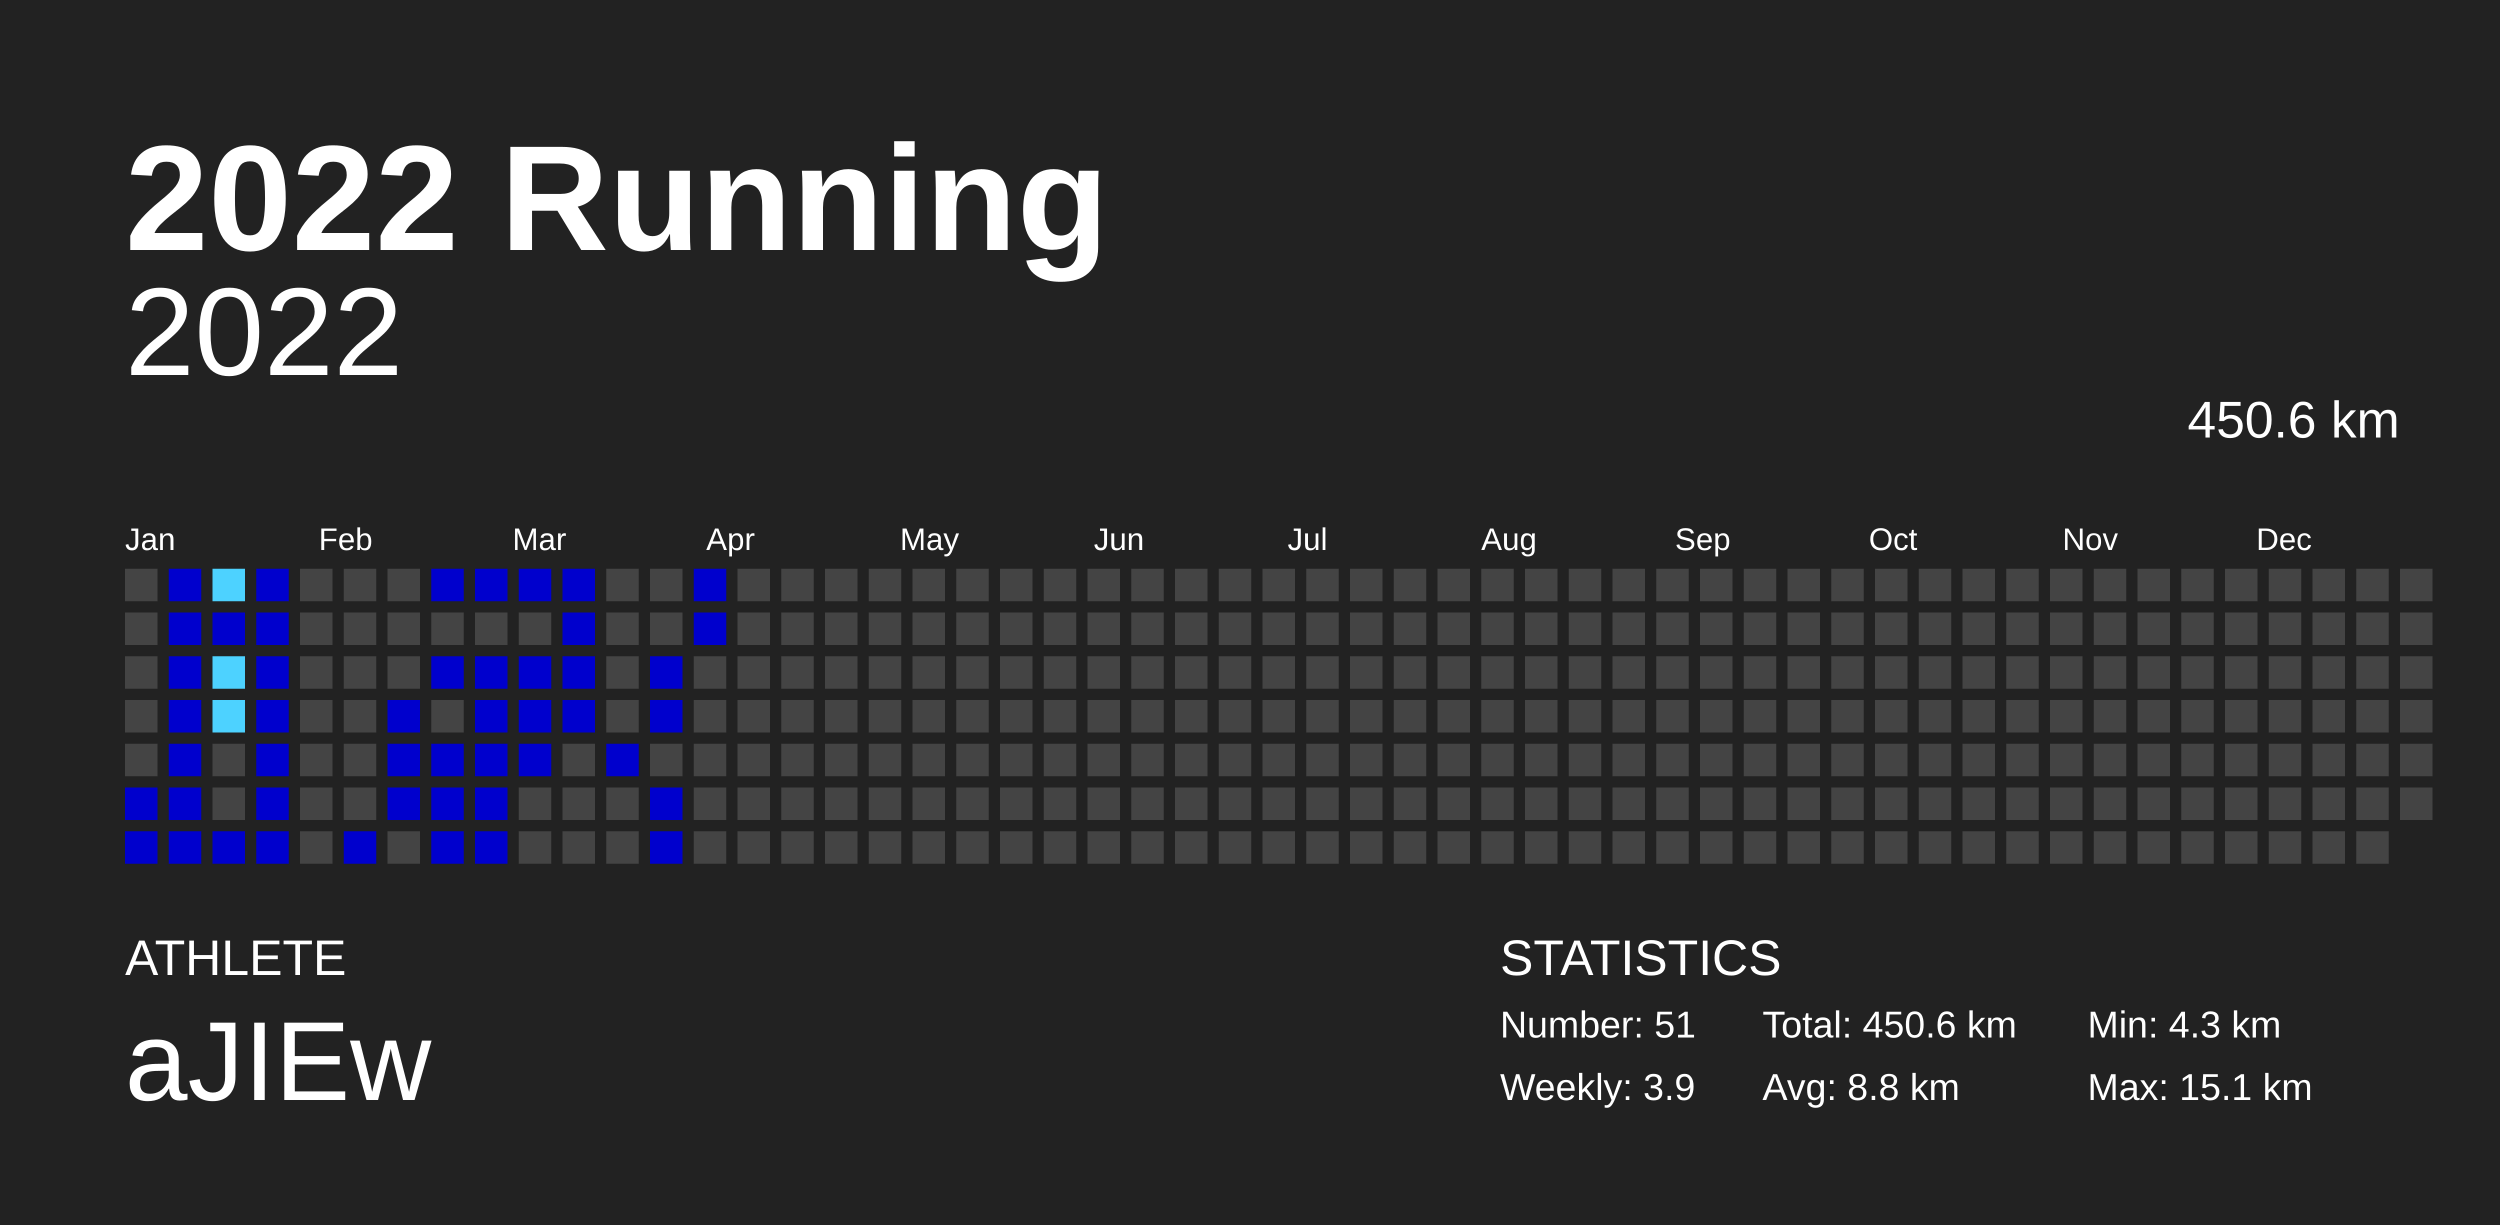
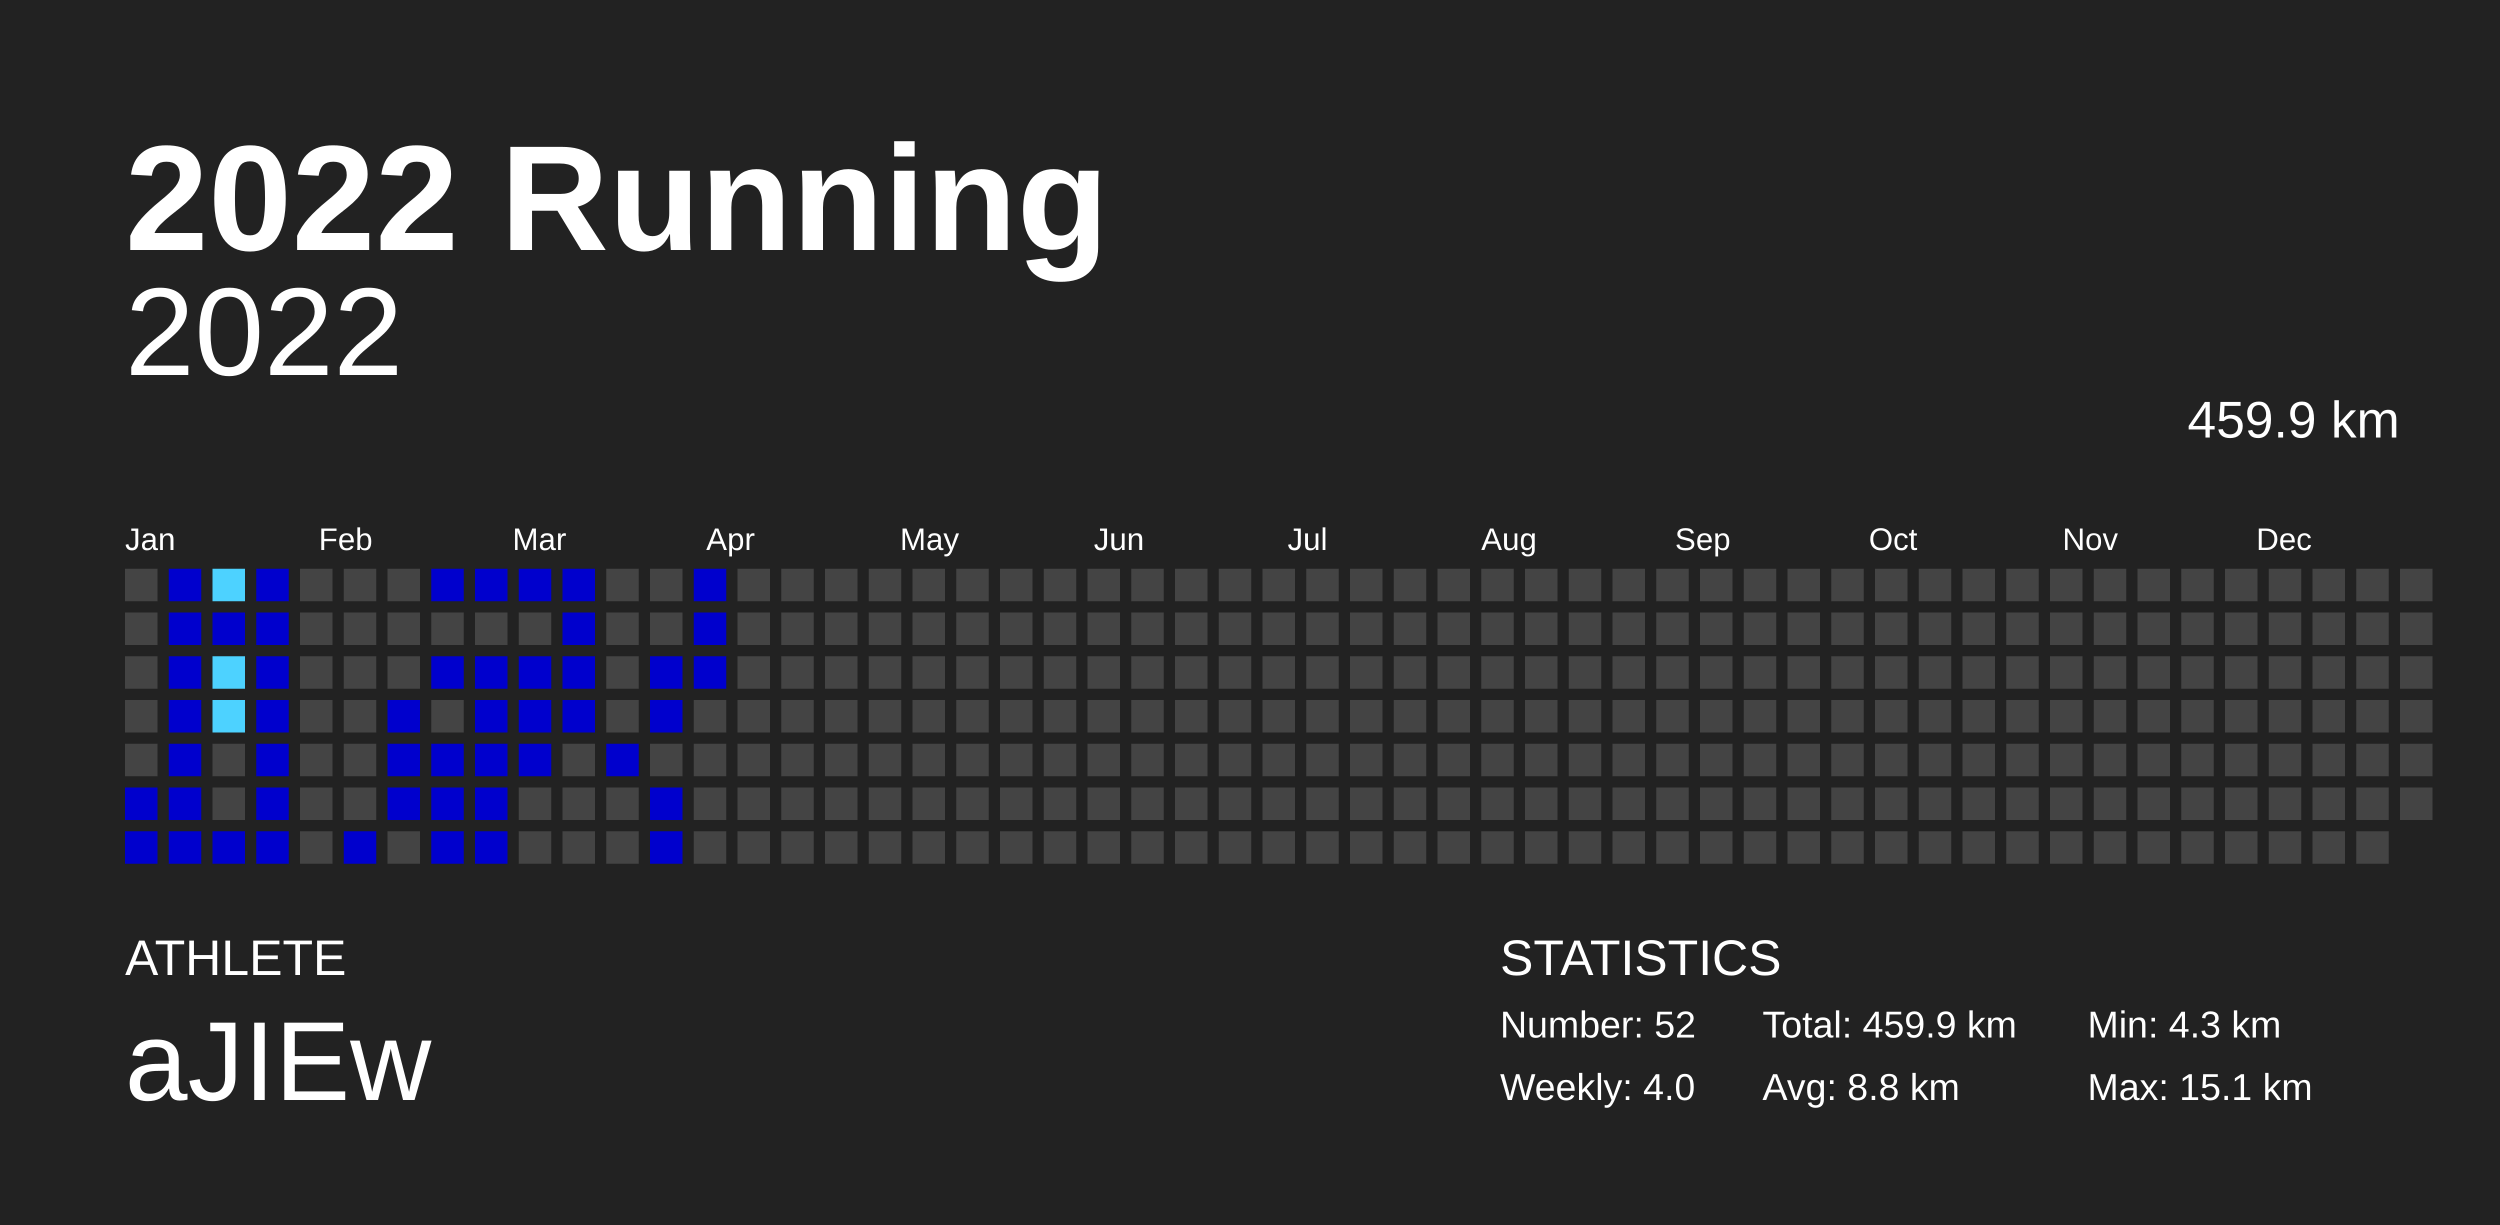
<svg xmlns="http://www.w3.org/2000/svg" baseProfile="full" height="98mm" version="1.1" viewBox="0,0,200,98" width="200mm">
  <defs />
  <rect fill="#222222" height="98" width="200" x="0" y="0" />
  <text fill="#FFFFFF" style="font-size:12px; font-family:Arial; font-weight:bold;" x="10" y="20">2022 Running</text>
  <text fill="#FFFFFF" style="font-size:4px; font-family:Arial" x="10" y="78">ATHLETE</text>
  <text fill="#FFFFFF" style="font-size:9px; font-family:Arial" x="10" y="88">aJIEw</text>
  <text fill="#FFFFFF" style="font-size:4px; font-family:Arial" x="120" y="78">STATISTICS</text>
-   <text fill="#FFFFFF" style="font-size:3px; font-family:Arial" x="120" y="83">Number: 51</text>
-   <text fill="#FFFFFF" style="font-size:3px; font-family:Arial" x="120" y="88">Weekly: 3.9</text>
-   <text fill="#FFFFFF" style="font-size:3px; font-family:Arial" x="141" y="83">Total: 450.6 km</text>
+   <text fill="#FFFFFF" style="font-size:3px; font-family:Arial" x="120" y="83">Number: 52</text>
+   <text fill="#FFFFFF" style="font-size:3px; font-family:Arial" x="120" y="88">Weekly: 4.0</text>
+   <text fill="#FFFFFF" style="font-size:3px; font-family:Arial" x="141" y="83">Total: 459.9 km</text>
  <text fill="#FFFFFF" style="font-size:3px; font-family:Arial" x="141" y="88">Avg: 8.8 km</text>
  <text fill="#FFFFFF" style="font-size:3px; font-family:Arial" x="167" y="83">Min: 4.3 km</text>
  <text fill="#FFFFFF" style="font-size:3px; font-family:Arial" x="167" y="88">Max: 15.1 km</text>
  <text alignment-baseline="hanging" fill="#FFFFFF" style="font-size:10.0px; font-family:Arial;" x="10" y="30">2022</text>
-   <text alignment-baseline="hanging" fill="#FFFFFF" style="font-size:4.125px; font-family:Arial;" x="175" y="35">450.6 km</text>
+   <text alignment-baseline="hanging" fill="#FFFFFF" style="font-size:4.125px; font-family:Arial;" x="175" y="35">459.9 km</text>
  <text fill="#FFFFFF" style="font-size:2.5px; font-family:Arial" x="10.0" y="44">Jan</text>
  <text fill="#FFFFFF" style="font-size:2.5px; font-family:Arial" x="25.5" y="44">Feb</text>
  <text fill="#FFFFFF" style="font-size:2.5px; font-family:Arial" x="41.0" y="44">Mar</text>
  <text fill="#FFFFFF" style="font-size:2.5px; font-family:Arial" x="56.5" y="44">Apr</text>
  <text fill="#FFFFFF" style="font-size:2.5px; font-family:Arial" x="72.0" y="44">May</text>
  <text fill="#FFFFFF" style="font-size:2.5px; font-family:Arial" x="87.5" y="44">Jun</text>
  <text fill="#FFFFFF" style="font-size:2.5px; font-family:Arial" x="103.0" y="44">Jul</text>
  <text fill="#FFFFFF" style="font-size:2.5px; font-family:Arial" x="118.5" y="44">Aug</text>
  <text fill="#FFFFFF" style="font-size:2.5px; font-family:Arial" x="134.0" y="44">Sep</text>
  <text fill="#FFFFFF" style="font-size:2.5px; font-family:Arial" x="149.5" y="44">Oct</text>
  <text fill="#FFFFFF" style="font-size:2.5px; font-family:Arial" x="165.0" y="44">Nov</text>
  <text fill="#FFFFFF" style="font-size:2.5px; font-family:Arial" x="180.5" y="44">Dec</text>
  <rect fill="#444444" height="2.6" width="2.6" x="10.0" y="45.5" />
  <rect fill="#444444" height="2.6" width="2.6" x="10.0" y="49.0" />
  <rect fill="#444444" height="2.6" width="2.6" x="10.0" y="52.5" />
  <rect fill="#444444" height="2.6" width="2.6" x="10.0" y="56.0" />
  <rect fill="#444444" height="2.6" width="2.6" x="10.0" y="59.5" />
  <rect fill="mediumblue" height="2.6" width="2.6" x="10.0" y="63.0" />
  <rect fill="mediumblue" height="2.6" width="2.6" x="10.0" y="66.5" />
  <rect fill="mediumblue" height="2.6" width="2.6" x="13.5" y="45.5" />
  <rect fill="mediumblue" height="2.6" width="2.6" x="13.5" y="49.0" />
  <rect fill="mediumblue" height="2.6" width="2.6" x="13.5" y="52.5" />
  <rect fill="mediumblue" height="2.6" width="2.6" x="13.5" y="56.0" />
  <rect fill="mediumblue" height="2.6" width="2.6" x="13.5" y="59.5" />
  <rect fill="mediumblue" height="2.6" width="2.6" x="13.5" y="63.0" />
  <rect fill="mediumblue" height="2.6" width="2.6" x="13.5" y="66.5" />
  <rect fill="#4dd2ff" height="2.6" width="2.6" x="17.0" y="45.5" />
  <rect fill="mediumblue" height="2.6" width="2.6" x="17.0" y="49.0" />
  <rect fill="#4dd2ff" height="2.6" width="2.6" x="17.0" y="52.5" />
  <rect fill="#4dd2ff" height="2.6" width="2.6" x="17.0" y="56.0" />
  <rect fill="#444444" height="2.6" width="2.6" x="17.0" y="59.5" />
  <rect fill="#444444" height="2.6" width="2.6" x="17.0" y="63.0" />
  <rect fill="mediumblue" height="2.6" width="2.6" x="17.0" y="66.5" />
  <rect fill="mediumblue" height="2.6" width="2.6" x="20.5" y="45.5" />
  <rect fill="mediumblue" height="2.6" width="2.6" x="20.5" y="49.0" />
  <rect fill="mediumblue" height="2.6" width="2.6" x="20.5" y="52.5" />
  <rect fill="mediumblue" height="2.6" width="2.6" x="20.5" y="56.0" />
  <rect fill="mediumblue" height="2.6" width="2.6" x="20.5" y="59.5" />
  <rect fill="mediumblue" height="2.6" width="2.6" x="20.5" y="63.0" />
  <rect fill="mediumblue" height="2.6" width="2.6" x="20.5" y="66.5" />
  <rect fill="#444444" height="2.6" width="2.6" x="24.0" y="45.5" />
  <rect fill="#444444" height="2.6" width="2.6" x="24.0" y="49.0" />
  <rect fill="#444444" height="2.6" width="2.6" x="24.0" y="52.5" />
  <rect fill="#444444" height="2.6" width="2.6" x="24.0" y="56.0" />
  <rect fill="#444444" height="2.6" width="2.6" x="24.0" y="59.5" />
  <rect fill="#444444" height="2.6" width="2.6" x="24.0" y="63.0" />
  <rect fill="#444444" height="2.6" width="2.6" x="24.0" y="66.5" />
  <rect fill="#444444" height="2.6" width="2.6" x="27.5" y="45.5" />
  <rect fill="#444444" height="2.6" width="2.6" x="27.5" y="49.0" />
  <rect fill="#444444" height="2.6" width="2.6" x="27.5" y="52.5" />
  <rect fill="#444444" height="2.6" width="2.6" x="27.5" y="56.0" />
  <rect fill="#444444" height="2.6" width="2.6" x="27.5" y="59.5" />
  <rect fill="#444444" height="2.6" width="2.6" x="27.5" y="63.0" />
  <rect fill="mediumblue" height="2.6" width="2.6" x="27.5" y="66.5" />
  <rect fill="#444444" height="2.6" width="2.6" x="31.0" y="45.5" />
  <rect fill="#444444" height="2.6" width="2.6" x="31.0" y="49.0" />
  <rect fill="#444444" height="2.6" width="2.6" x="31.0" y="52.5" />
  <rect fill="mediumblue" height="2.6" width="2.6" x="31.0" y="56.0" />
  <rect fill="mediumblue" height="2.6" width="2.6" x="31.0" y="59.5" />
  <rect fill="mediumblue" height="2.6" width="2.6" x="31.0" y="63.0" />
  <rect fill="#444444" height="2.6" width="2.6" x="31.0" y="66.5" />
  <rect fill="mediumblue" height="2.6" width="2.6" x="34.5" y="45.5" />
  <rect fill="#444444" height="2.6" width="2.6" x="34.5" y="49.0" />
  <rect fill="mediumblue" height="2.6" width="2.6" x="34.5" y="52.5" />
  <rect fill="#444444" height="2.6" width="2.6" x="34.5" y="56.0" />
  <rect fill="mediumblue" height="2.6" width="2.6" x="34.5" y="59.5" />
  <rect fill="mediumblue" height="2.6" width="2.6" x="34.5" y="63.0" />
  <rect fill="mediumblue" height="2.6" width="2.6" x="34.5" y="66.5" />
  <rect fill="mediumblue" height="2.6" width="2.6" x="38.0" y="45.5" />
  <rect fill="#444444" height="2.6" width="2.6" x="38.0" y="49.0" />
  <rect fill="mediumblue" height="2.6" width="2.6" x="38.0" y="52.5" />
  <rect fill="mediumblue" height="2.6" width="2.6" x="38.0" y="56.0" />
  <rect fill="mediumblue" height="2.6" width="2.6" x="38.0" y="59.5" />
  <rect fill="mediumblue" height="2.6" width="2.6" x="38.0" y="63.0" />
  <rect fill="mediumblue" height="2.6" width="2.6" x="38.0" y="66.5" />
  <rect fill="mediumblue" height="2.6" width="2.6" x="41.5" y="45.5" />
  <rect fill="#444444" height="2.6" width="2.6" x="41.5" y="49.0" />
  <rect fill="mediumblue" height="2.6" width="2.6" x="41.5" y="52.5" />
  <rect fill="mediumblue" height="2.6" width="2.6" x="41.5" y="56.0" />
  <rect fill="mediumblue" height="2.6" width="2.6" x="41.5" y="59.5" />
  <rect fill="#444444" height="2.6" width="2.6" x="41.5" y="63.0" />
  <rect fill="#444444" height="2.6" width="2.6" x="41.5" y="66.5" />
  <rect fill="mediumblue" height="2.6" width="2.6" x="45.0" y="45.5" />
  <rect fill="mediumblue" height="2.6" width="2.6" x="45.0" y="49.0" />
  <rect fill="mediumblue" height="2.6" width="2.6" x="45.0" y="52.5" />
  <rect fill="mediumblue" height="2.6" width="2.6" x="45.0" y="56.0" />
  <rect fill="#444444" height="2.6" width="2.6" x="45.0" y="59.5" />
  <rect fill="#444444" height="2.6" width="2.6" x="45.0" y="63.0" />
  <rect fill="#444444" height="2.6" width="2.6" x="45.0" y="66.5" />
  <rect fill="#444444" height="2.6" width="2.6" x="48.5" y="45.5" />
  <rect fill="#444444" height="2.6" width="2.6" x="48.5" y="49.0" />
  <rect fill="#444444" height="2.6" width="2.6" x="48.5" y="52.5" />
  <rect fill="#444444" height="2.6" width="2.6" x="48.5" y="56.0" />
  <rect fill="mediumblue" height="2.6" width="2.6" x="48.5" y="59.5" />
  <rect fill="#444444" height="2.6" width="2.6" x="48.5" y="63.0" />
  <rect fill="#444444" height="2.6" width="2.6" x="48.5" y="66.5" />
  <rect fill="#444444" height="2.6" width="2.6" x="52.0" y="45.5" />
  <rect fill="#444444" height="2.6" width="2.6" x="52.0" y="49.0" />
  <rect fill="mediumblue" height="2.6" width="2.6" x="52.0" y="52.5" />
  <rect fill="mediumblue" height="2.6" width="2.6" x="52.0" y="56.0" />
  <rect fill="#444444" height="2.6" width="2.6" x="52.0" y="59.5" />
  <rect fill="mediumblue" height="2.6" width="2.6" x="52.0" y="63.0" />
  <rect fill="mediumblue" height="2.6" width="2.6" x="52.0" y="66.5" />
  <rect fill="mediumblue" height="2.6" width="2.6" x="55.5" y="45.5" />
  <rect fill="mediumblue" height="2.6" width="2.6" x="55.5" y="49.0" />
-   <rect fill="#444444" height="2.6" width="2.6" x="55.5" y="52.5" />
+   <rect fill="mediumblue" height="2.6" width="2.6" x="55.5" y="52.5" />
  <rect fill="#444444" height="2.6" width="2.6" x="55.5" y="56.0" />
  <rect fill="#444444" height="2.6" width="2.6" x="55.5" y="59.5" />
  <rect fill="#444444" height="2.6" width="2.6" x="55.5" y="63.0" />
  <rect fill="#444444" height="2.6" width="2.6" x="55.5" y="66.5" />
  <rect fill="#444444" height="2.6" width="2.6" x="59.0" y="45.5" />
  <rect fill="#444444" height="2.6" width="2.6" x="59.0" y="49.0" />
  <rect fill="#444444" height="2.6" width="2.6" x="59.0" y="52.5" />
  <rect fill="#444444" height="2.6" width="2.6" x="59.0" y="56.0" />
  <rect fill="#444444" height="2.6" width="2.6" x="59.0" y="59.5" />
  <rect fill="#444444" height="2.6" width="2.6" x="59.0" y="63.0" />
  <rect fill="#444444" height="2.6" width="2.6" x="59.0" y="66.5" />
  <rect fill="#444444" height="2.6" width="2.6" x="62.5" y="45.5" />
  <rect fill="#444444" height="2.6" width="2.6" x="62.5" y="49.0" />
  <rect fill="#444444" height="2.6" width="2.6" x="62.5" y="52.5" />
  <rect fill="#444444" height="2.6" width="2.6" x="62.5" y="56.0" />
  <rect fill="#444444" height="2.6" width="2.6" x="62.5" y="59.5" />
  <rect fill="#444444" height="2.6" width="2.6" x="62.5" y="63.0" />
  <rect fill="#444444" height="2.6" width="2.6" x="62.5" y="66.5" />
  <rect fill="#444444" height="2.6" width="2.6" x="66.0" y="45.5" />
  <rect fill="#444444" height="2.6" width="2.6" x="66.0" y="49.0" />
  <rect fill="#444444" height="2.6" width="2.6" x="66.0" y="52.5" />
  <rect fill="#444444" height="2.6" width="2.6" x="66.0" y="56.0" />
  <rect fill="#444444" height="2.6" width="2.6" x="66.0" y="59.5" />
  <rect fill="#444444" height="2.6" width="2.6" x="66.0" y="63.0" />
  <rect fill="#444444" height="2.6" width="2.6" x="66.0" y="66.5" />
  <rect fill="#444444" height="2.6" width="2.6" x="69.5" y="45.5" />
  <rect fill="#444444" height="2.6" width="2.6" x="69.5" y="49.0" />
  <rect fill="#444444" height="2.6" width="2.6" x="69.5" y="52.5" />
  <rect fill="#444444" height="2.6" width="2.6" x="69.5" y="56.0" />
  <rect fill="#444444" height="2.6" width="2.6" x="69.5" y="59.5" />
  <rect fill="#444444" height="2.6" width="2.6" x="69.5" y="63.0" />
  <rect fill="#444444" height="2.6" width="2.6" x="69.5" y="66.5" />
  <rect fill="#444444" height="2.6" width="2.6" x="73.0" y="45.5" />
  <rect fill="#444444" height="2.6" width="2.6" x="73.0" y="49.0" />
  <rect fill="#444444" height="2.6" width="2.6" x="73.0" y="52.5" />
  <rect fill="#444444" height="2.6" width="2.6" x="73.0" y="56.0" />
  <rect fill="#444444" height="2.6" width="2.6" x="73.0" y="59.5" />
  <rect fill="#444444" height="2.6" width="2.6" x="73.0" y="63.0" />
  <rect fill="#444444" height="2.6" width="2.6" x="73.0" y="66.5" />
  <rect fill="#444444" height="2.6" width="2.6" x="76.5" y="45.5" />
  <rect fill="#444444" height="2.6" width="2.6" x="76.5" y="49.0" />
  <rect fill="#444444" height="2.6" width="2.6" x="76.5" y="52.5" />
  <rect fill="#444444" height="2.6" width="2.6" x="76.5" y="56.0" />
  <rect fill="#444444" height="2.6" width="2.6" x="76.5" y="59.5" />
  <rect fill="#444444" height="2.6" width="2.6" x="76.5" y="63.0" />
  <rect fill="#444444" height="2.6" width="2.6" x="76.5" y="66.5" />
  <rect fill="#444444" height="2.6" width="2.6" x="80.0" y="45.5" />
  <rect fill="#444444" height="2.6" width="2.6" x="80.0" y="49.0" />
  <rect fill="#444444" height="2.6" width="2.6" x="80.0" y="52.5" />
  <rect fill="#444444" height="2.6" width="2.6" x="80.0" y="56.0" />
  <rect fill="#444444" height="2.6" width="2.6" x="80.0" y="59.5" />
  <rect fill="#444444" height="2.6" width="2.6" x="80.0" y="63.0" />
  <rect fill="#444444" height="2.6" width="2.6" x="80.0" y="66.5" />
  <rect fill="#444444" height="2.6" width="2.6" x="83.5" y="45.5" />
  <rect fill="#444444" height="2.6" width="2.6" x="83.5" y="49.0" />
  <rect fill="#444444" height="2.6" width="2.6" x="83.5" y="52.5" />
  <rect fill="#444444" height="2.6" width="2.6" x="83.5" y="56.0" />
  <rect fill="#444444" height="2.6" width="2.6" x="83.5" y="59.5" />
  <rect fill="#444444" height="2.6" width="2.6" x="83.5" y="63.0" />
  <rect fill="#444444" height="2.6" width="2.6" x="83.5" y="66.5" />
  <rect fill="#444444" height="2.6" width="2.6" x="87.0" y="45.5" />
  <rect fill="#444444" height="2.6" width="2.6" x="87.0" y="49.0" />
  <rect fill="#444444" height="2.6" width="2.6" x="87.0" y="52.5" />
  <rect fill="#444444" height="2.6" width="2.6" x="87.0" y="56.0" />
  <rect fill="#444444" height="2.6" width="2.6" x="87.0" y="59.5" />
  <rect fill="#444444" height="2.6" width="2.6" x="87.0" y="63.0" />
  <rect fill="#444444" height="2.6" width="2.6" x="87.0" y="66.5" />
  <rect fill="#444444" height="2.6" width="2.6" x="90.5" y="45.5" />
  <rect fill="#444444" height="2.6" width="2.6" x="90.5" y="49.0" />
  <rect fill="#444444" height="2.6" width="2.6" x="90.5" y="52.5" />
  <rect fill="#444444" height="2.6" width="2.6" x="90.5" y="56.0" />
  <rect fill="#444444" height="2.6" width="2.6" x="90.5" y="59.5" />
  <rect fill="#444444" height="2.6" width="2.6" x="90.5" y="63.0" />
  <rect fill="#444444" height="2.6" width="2.6" x="90.5" y="66.5" />
  <rect fill="#444444" height="2.6" width="2.6" x="94.0" y="45.5" />
  <rect fill="#444444" height="2.6" width="2.6" x="94.0" y="49.0" />
  <rect fill="#444444" height="2.6" width="2.6" x="94.0" y="52.5" />
  <rect fill="#444444" height="2.6" width="2.6" x="94.0" y="56.0" />
  <rect fill="#444444" height="2.6" width="2.6" x="94.0" y="59.5" />
  <rect fill="#444444" height="2.6" width="2.6" x="94.0" y="63.0" />
  <rect fill="#444444" height="2.6" width="2.6" x="94.0" y="66.5" />
  <rect fill="#444444" height="2.6" width="2.6" x="97.5" y="45.5" />
  <rect fill="#444444" height="2.6" width="2.6" x="97.5" y="49.0" />
  <rect fill="#444444" height="2.6" width="2.6" x="97.5" y="52.5" />
  <rect fill="#444444" height="2.6" width="2.6" x="97.5" y="56.0" />
  <rect fill="#444444" height="2.6" width="2.6" x="97.5" y="59.5" />
  <rect fill="#444444" height="2.6" width="2.6" x="97.5" y="63.0" />
  <rect fill="#444444" height="2.6" width="2.6" x="97.5" y="66.5" />
  <rect fill="#444444" height="2.6" width="2.6" x="101.0" y="45.5" />
  <rect fill="#444444" height="2.6" width="2.6" x="101.0" y="49.0" />
  <rect fill="#444444" height="2.6" width="2.6" x="101.0" y="52.5" />
  <rect fill="#444444" height="2.6" width="2.6" x="101.0" y="56.0" />
  <rect fill="#444444" height="2.6" width="2.6" x="101.0" y="59.5" />
  <rect fill="#444444" height="2.6" width="2.6" x="101.0" y="63.0" />
  <rect fill="#444444" height="2.6" width="2.6" x="101.0" y="66.5" />
  <rect fill="#444444" height="2.6" width="2.6" x="104.5" y="45.5" />
  <rect fill="#444444" height="2.6" width="2.6" x="104.5" y="49.0" />
  <rect fill="#444444" height="2.6" width="2.6" x="104.5" y="52.5" />
  <rect fill="#444444" height="2.6" width="2.6" x="104.5" y="56.0" />
  <rect fill="#444444" height="2.6" width="2.6" x="104.5" y="59.5" />
  <rect fill="#444444" height="2.6" width="2.6" x="104.5" y="63.0" />
  <rect fill="#444444" height="2.6" width="2.6" x="104.5" y="66.5" />
  <rect fill="#444444" height="2.6" width="2.6" x="108.0" y="45.5" />
  <rect fill="#444444" height="2.6" width="2.6" x="108.0" y="49.0" />
  <rect fill="#444444" height="2.6" width="2.6" x="108.0" y="52.5" />
  <rect fill="#444444" height="2.6" width="2.6" x="108.0" y="56.0" />
  <rect fill="#444444" height="2.6" width="2.6" x="108.0" y="59.5" />
  <rect fill="#444444" height="2.6" width="2.6" x="108.0" y="63.0" />
  <rect fill="#444444" height="2.6" width="2.6" x="108.0" y="66.5" />
  <rect fill="#444444" height="2.6" width="2.6" x="111.5" y="45.5" />
  <rect fill="#444444" height="2.6" width="2.6" x="111.5" y="49.0" />
  <rect fill="#444444" height="2.6" width="2.6" x="111.5" y="52.5" />
  <rect fill="#444444" height="2.6" width="2.6" x="111.5" y="56.0" />
  <rect fill="#444444" height="2.6" width="2.6" x="111.5" y="59.5" />
  <rect fill="#444444" height="2.6" width="2.6" x="111.5" y="63.0" />
  <rect fill="#444444" height="2.6" width="2.6" x="111.5" y="66.5" />
  <rect fill="#444444" height="2.6" width="2.6" x="115.0" y="45.5" />
  <rect fill="#444444" height="2.6" width="2.6" x="115.0" y="49.0" />
  <rect fill="#444444" height="2.6" width="2.6" x="115.0" y="52.5" />
  <rect fill="#444444" height="2.6" width="2.6" x="115.0" y="56.0" />
  <rect fill="#444444" height="2.6" width="2.6" x="115.0" y="59.5" />
  <rect fill="#444444" height="2.6" width="2.6" x="115.0" y="63.0" />
  <rect fill="#444444" height="2.6" width="2.6" x="115.0" y="66.5" />
  <rect fill="#444444" height="2.6" width="2.6" x="118.5" y="45.5" />
  <rect fill="#444444" height="2.6" width="2.6" x="118.5" y="49.0" />
  <rect fill="#444444" height="2.6" width="2.6" x="118.5" y="52.5" />
  <rect fill="#444444" height="2.6" width="2.6" x="118.5" y="56.0" />
  <rect fill="#444444" height="2.6" width="2.6" x="118.5" y="59.5" />
  <rect fill="#444444" height="2.6" width="2.6" x="118.5" y="63.0" />
  <rect fill="#444444" height="2.6" width="2.6" x="118.5" y="66.5" />
  <rect fill="#444444" height="2.6" width="2.6" x="122.0" y="45.5" />
  <rect fill="#444444" height="2.6" width="2.6" x="122.0" y="49.0" />
  <rect fill="#444444" height="2.6" width="2.6" x="122.0" y="52.5" />
  <rect fill="#444444" height="2.6" width="2.6" x="122.0" y="56.0" />
  <rect fill="#444444" height="2.6" width="2.6" x="122.0" y="59.5" />
  <rect fill="#444444" height="2.6" width="2.6" x="122.0" y="63.0" />
  <rect fill="#444444" height="2.6" width="2.6" x="122.0" y="66.5" />
  <rect fill="#444444" height="2.6" width="2.6" x="125.5" y="45.5" />
  <rect fill="#444444" height="2.6" width="2.6" x="125.5" y="49.0" />
  <rect fill="#444444" height="2.6" width="2.6" x="125.5" y="52.5" />
  <rect fill="#444444" height="2.6" width="2.6" x="125.5" y="56.0" />
  <rect fill="#444444" height="2.6" width="2.6" x="125.5" y="59.5" />
  <rect fill="#444444" height="2.6" width="2.6" x="125.5" y="63.0" />
  <rect fill="#444444" height="2.6" width="2.6" x="125.5" y="66.5" />
  <rect fill="#444444" height="2.6" width="2.6" x="129.0" y="45.5" />
  <rect fill="#444444" height="2.6" width="2.6" x="129.0" y="49.0" />
  <rect fill="#444444" height="2.6" width="2.6" x="129.0" y="52.5" />
  <rect fill="#444444" height="2.6" width="2.6" x="129.0" y="56.0" />
  <rect fill="#444444" height="2.6" width="2.6" x="129.0" y="59.5" />
  <rect fill="#444444" height="2.6" width="2.6" x="129.0" y="63.0" />
  <rect fill="#444444" height="2.6" width="2.6" x="129.0" y="66.5" />
  <rect fill="#444444" height="2.6" width="2.6" x="132.5" y="45.5" />
  <rect fill="#444444" height="2.6" width="2.6" x="132.5" y="49.0" />
  <rect fill="#444444" height="2.6" width="2.6" x="132.5" y="52.5" />
  <rect fill="#444444" height="2.6" width="2.6" x="132.5" y="56.0" />
  <rect fill="#444444" height="2.6" width="2.6" x="132.5" y="59.5" />
  <rect fill="#444444" height="2.6" width="2.6" x="132.5" y="63.0" />
  <rect fill="#444444" height="2.6" width="2.6" x="132.5" y="66.5" />
  <rect fill="#444444" height="2.6" width="2.6" x="136.0" y="45.5" />
  <rect fill="#444444" height="2.6" width="2.6" x="136.0" y="49.0" />
  <rect fill="#444444" height="2.6" width="2.6" x="136.0" y="52.5" />
  <rect fill="#444444" height="2.6" width="2.6" x="136.0" y="56.0" />
  <rect fill="#444444" height="2.6" width="2.6" x="136.0" y="59.5" />
  <rect fill="#444444" height="2.6" width="2.6" x="136.0" y="63.0" />
  <rect fill="#444444" height="2.6" width="2.6" x="136.0" y="66.5" />
  <rect fill="#444444" height="2.6" width="2.6" x="139.5" y="45.5" />
  <rect fill="#444444" height="2.6" width="2.6" x="139.5" y="49.0" />
  <rect fill="#444444" height="2.6" width="2.6" x="139.5" y="52.5" />
  <rect fill="#444444" height="2.6" width="2.6" x="139.5" y="56.0" />
  <rect fill="#444444" height="2.6" width="2.6" x="139.5" y="59.5" />
  <rect fill="#444444" height="2.6" width="2.6" x="139.5" y="63.0" />
  <rect fill="#444444" height="2.6" width="2.6" x="139.5" y="66.5" />
  <rect fill="#444444" height="2.6" width="2.6" x="143.0" y="45.5" />
  <rect fill="#444444" height="2.6" width="2.6" x="143.0" y="49.0" />
  <rect fill="#444444" height="2.6" width="2.6" x="143.0" y="52.5" />
  <rect fill="#444444" height="2.6" width="2.6" x="143.0" y="56.0" />
  <rect fill="#444444" height="2.6" width="2.6" x="143.0" y="59.5" />
  <rect fill="#444444" height="2.6" width="2.6" x="143.0" y="63.0" />
  <rect fill="#444444" height="2.6" width="2.6" x="143.0" y="66.5" />
  <rect fill="#444444" height="2.6" width="2.6" x="146.5" y="45.5" />
  <rect fill="#444444" height="2.6" width="2.6" x="146.5" y="49.0" />
  <rect fill="#444444" height="2.6" width="2.6" x="146.5" y="52.5" />
  <rect fill="#444444" height="2.6" width="2.6" x="146.5" y="56.0" />
  <rect fill="#444444" height="2.6" width="2.6" x="146.5" y="59.5" />
  <rect fill="#444444" height="2.6" width="2.6" x="146.5" y="63.0" />
  <rect fill="#444444" height="2.6" width="2.6" x="146.5" y="66.5" />
  <rect fill="#444444" height="2.6" width="2.6" x="150.0" y="45.5" />
  <rect fill="#444444" height="2.6" width="2.6" x="150.0" y="49.0" />
  <rect fill="#444444" height="2.6" width="2.6" x="150.0" y="52.5" />
  <rect fill="#444444" height="2.6" width="2.6" x="150.0" y="56.0" />
  <rect fill="#444444" height="2.6" width="2.6" x="150.0" y="59.5" />
  <rect fill="#444444" height="2.6" width="2.6" x="150.0" y="63.0" />
  <rect fill="#444444" height="2.6" width="2.6" x="150.0" y="66.5" />
  <rect fill="#444444" height="2.6" width="2.6" x="153.5" y="45.5" />
  <rect fill="#444444" height="2.6" width="2.6" x="153.5" y="49.0" />
  <rect fill="#444444" height="2.6" width="2.6" x="153.5" y="52.5" />
  <rect fill="#444444" height="2.6" width="2.6" x="153.5" y="56.0" />
  <rect fill="#444444" height="2.6" width="2.6" x="153.5" y="59.5" />
  <rect fill="#444444" height="2.6" width="2.6" x="153.5" y="63.0" />
  <rect fill="#444444" height="2.6" width="2.6" x="153.5" y="66.5" />
  <rect fill="#444444" height="2.6" width="2.6" x="157.0" y="45.5" />
  <rect fill="#444444" height="2.6" width="2.6" x="157.0" y="49.0" />
  <rect fill="#444444" height="2.6" width="2.6" x="157.0" y="52.5" />
  <rect fill="#444444" height="2.6" width="2.6" x="157.0" y="56.0" />
  <rect fill="#444444" height="2.6" width="2.6" x="157.0" y="59.5" />
  <rect fill="#444444" height="2.6" width="2.6" x="157.0" y="63.0" />
  <rect fill="#444444" height="2.6" width="2.6" x="157.0" y="66.5" />
  <rect fill="#444444" height="2.6" width="2.6" x="160.5" y="45.5" />
  <rect fill="#444444" height="2.6" width="2.6" x="160.5" y="49.0" />
  <rect fill="#444444" height="2.6" width="2.6" x="160.5" y="52.5" />
  <rect fill="#444444" height="2.6" width="2.6" x="160.5" y="56.0" />
  <rect fill="#444444" height="2.6" width="2.6" x="160.5" y="59.5" />
  <rect fill="#444444" height="2.6" width="2.6" x="160.5" y="63.0" />
  <rect fill="#444444" height="2.6" width="2.6" x="160.5" y="66.5" />
  <rect fill="#444444" height="2.6" width="2.6" x="164.0" y="45.5" />
  <rect fill="#444444" height="2.6" width="2.6" x="164.0" y="49.0" />
  <rect fill="#444444" height="2.6" width="2.6" x="164.0" y="52.5" />
  <rect fill="#444444" height="2.6" width="2.6" x="164.0" y="56.0" />
  <rect fill="#444444" height="2.6" width="2.6" x="164.0" y="59.5" />
  <rect fill="#444444" height="2.6" width="2.6" x="164.0" y="63.0" />
  <rect fill="#444444" height="2.6" width="2.6" x="164.0" y="66.5" />
  <rect fill="#444444" height="2.6" width="2.6" x="167.5" y="45.5" />
  <rect fill="#444444" height="2.6" width="2.6" x="167.5" y="49.0" />
  <rect fill="#444444" height="2.6" width="2.6" x="167.5" y="52.5" />
  <rect fill="#444444" height="2.6" width="2.6" x="167.5" y="56.0" />
  <rect fill="#444444" height="2.6" width="2.6" x="167.5" y="59.5" />
  <rect fill="#444444" height="2.6" width="2.6" x="167.5" y="63.0" />
  <rect fill="#444444" height="2.6" width="2.6" x="167.5" y="66.5" />
  <rect fill="#444444" height="2.6" width="2.6" x="171.0" y="45.5" />
  <rect fill="#444444" height="2.6" width="2.6" x="171.0" y="49.0" />
  <rect fill="#444444" height="2.6" width="2.6" x="171.0" y="52.5" />
  <rect fill="#444444" height="2.6" width="2.6" x="171.0" y="56.0" />
  <rect fill="#444444" height="2.6" width="2.6" x="171.0" y="59.5" />
  <rect fill="#444444" height="2.6" width="2.6" x="171.0" y="63.0" />
  <rect fill="#444444" height="2.6" width="2.6" x="171.0" y="66.5" />
  <rect fill="#444444" height="2.6" width="2.6" x="174.5" y="45.5" />
  <rect fill="#444444" height="2.6" width="2.6" x="174.5" y="49.0" />
  <rect fill="#444444" height="2.6" width="2.6" x="174.5" y="52.5" />
  <rect fill="#444444" height="2.6" width="2.6" x="174.5" y="56.0" />
  <rect fill="#444444" height="2.6" width="2.6" x="174.5" y="59.5" />
  <rect fill="#444444" height="2.6" width="2.6" x="174.5" y="63.0" />
  <rect fill="#444444" height="2.6" width="2.6" x="174.5" y="66.5" />
  <rect fill="#444444" height="2.6" width="2.6" x="178.0" y="45.5" />
  <rect fill="#444444" height="2.6" width="2.6" x="178.0" y="49.0" />
  <rect fill="#444444" height="2.6" width="2.6" x="178.0" y="52.5" />
  <rect fill="#444444" height="2.6" width="2.6" x="178.0" y="56.0" />
  <rect fill="#444444" height="2.6" width="2.6" x="178.0" y="59.5" />
  <rect fill="#444444" height="2.6" width="2.6" x="178.0" y="63.0" />
  <rect fill="#444444" height="2.6" width="2.6" x="178.0" y="66.5" />
  <rect fill="#444444" height="2.6" width="2.6" x="181.5" y="45.5" />
  <rect fill="#444444" height="2.6" width="2.6" x="181.5" y="49.0" />
  <rect fill="#444444" height="2.6" width="2.6" x="181.5" y="52.5" />
  <rect fill="#444444" height="2.6" width="2.6" x="181.5" y="56.0" />
  <rect fill="#444444" height="2.6" width="2.6" x="181.5" y="59.5" />
  <rect fill="#444444" height="2.6" width="2.6" x="181.5" y="63.0" />
  <rect fill="#444444" height="2.6" width="2.6" x="181.5" y="66.5" />
  <rect fill="#444444" height="2.6" width="2.6" x="185.0" y="45.5" />
  <rect fill="#444444" height="2.6" width="2.6" x="185.0" y="49.0" />
  <rect fill="#444444" height="2.6" width="2.6" x="185.0" y="52.5" />
  <rect fill="#444444" height="2.6" width="2.6" x="185.0" y="56.0" />
  <rect fill="#444444" height="2.6" width="2.6" x="185.0" y="59.5" />
  <rect fill="#444444" height="2.6" width="2.6" x="185.0" y="63.0" />
  <rect fill="#444444" height="2.6" width="2.6" x="185.0" y="66.5" />
  <rect fill="#444444" height="2.6" width="2.6" x="188.5" y="45.5" />
  <rect fill="#444444" height="2.6" width="2.6" x="188.5" y="49.0" />
  <rect fill="#444444" height="2.6" width="2.6" x="188.5" y="52.5" />
  <rect fill="#444444" height="2.6" width="2.6" x="188.5" y="56.0" />
  <rect fill="#444444" height="2.6" width="2.6" x="188.5" y="59.5" />
  <rect fill="#444444" height="2.6" width="2.6" x="188.5" y="63.0" />
  <rect fill="#444444" height="2.6" width="2.6" x="188.5" y="66.5" />
  <rect fill="#444444" height="2.6" width="2.6" x="192.0" y="45.5" />
  <rect fill="#444444" height="2.6" width="2.6" x="192.0" y="49.0" />
  <rect fill="#444444" height="2.6" width="2.6" x="192.0" y="52.5" />
  <rect fill="#444444" height="2.6" width="2.6" x="192.0" y="56.0" />
  <rect fill="#444444" height="2.6" width="2.6" x="192.0" y="59.5" />
  <rect fill="#444444" height="2.6" width="2.6" x="192.0" y="63.0" />
</svg>
